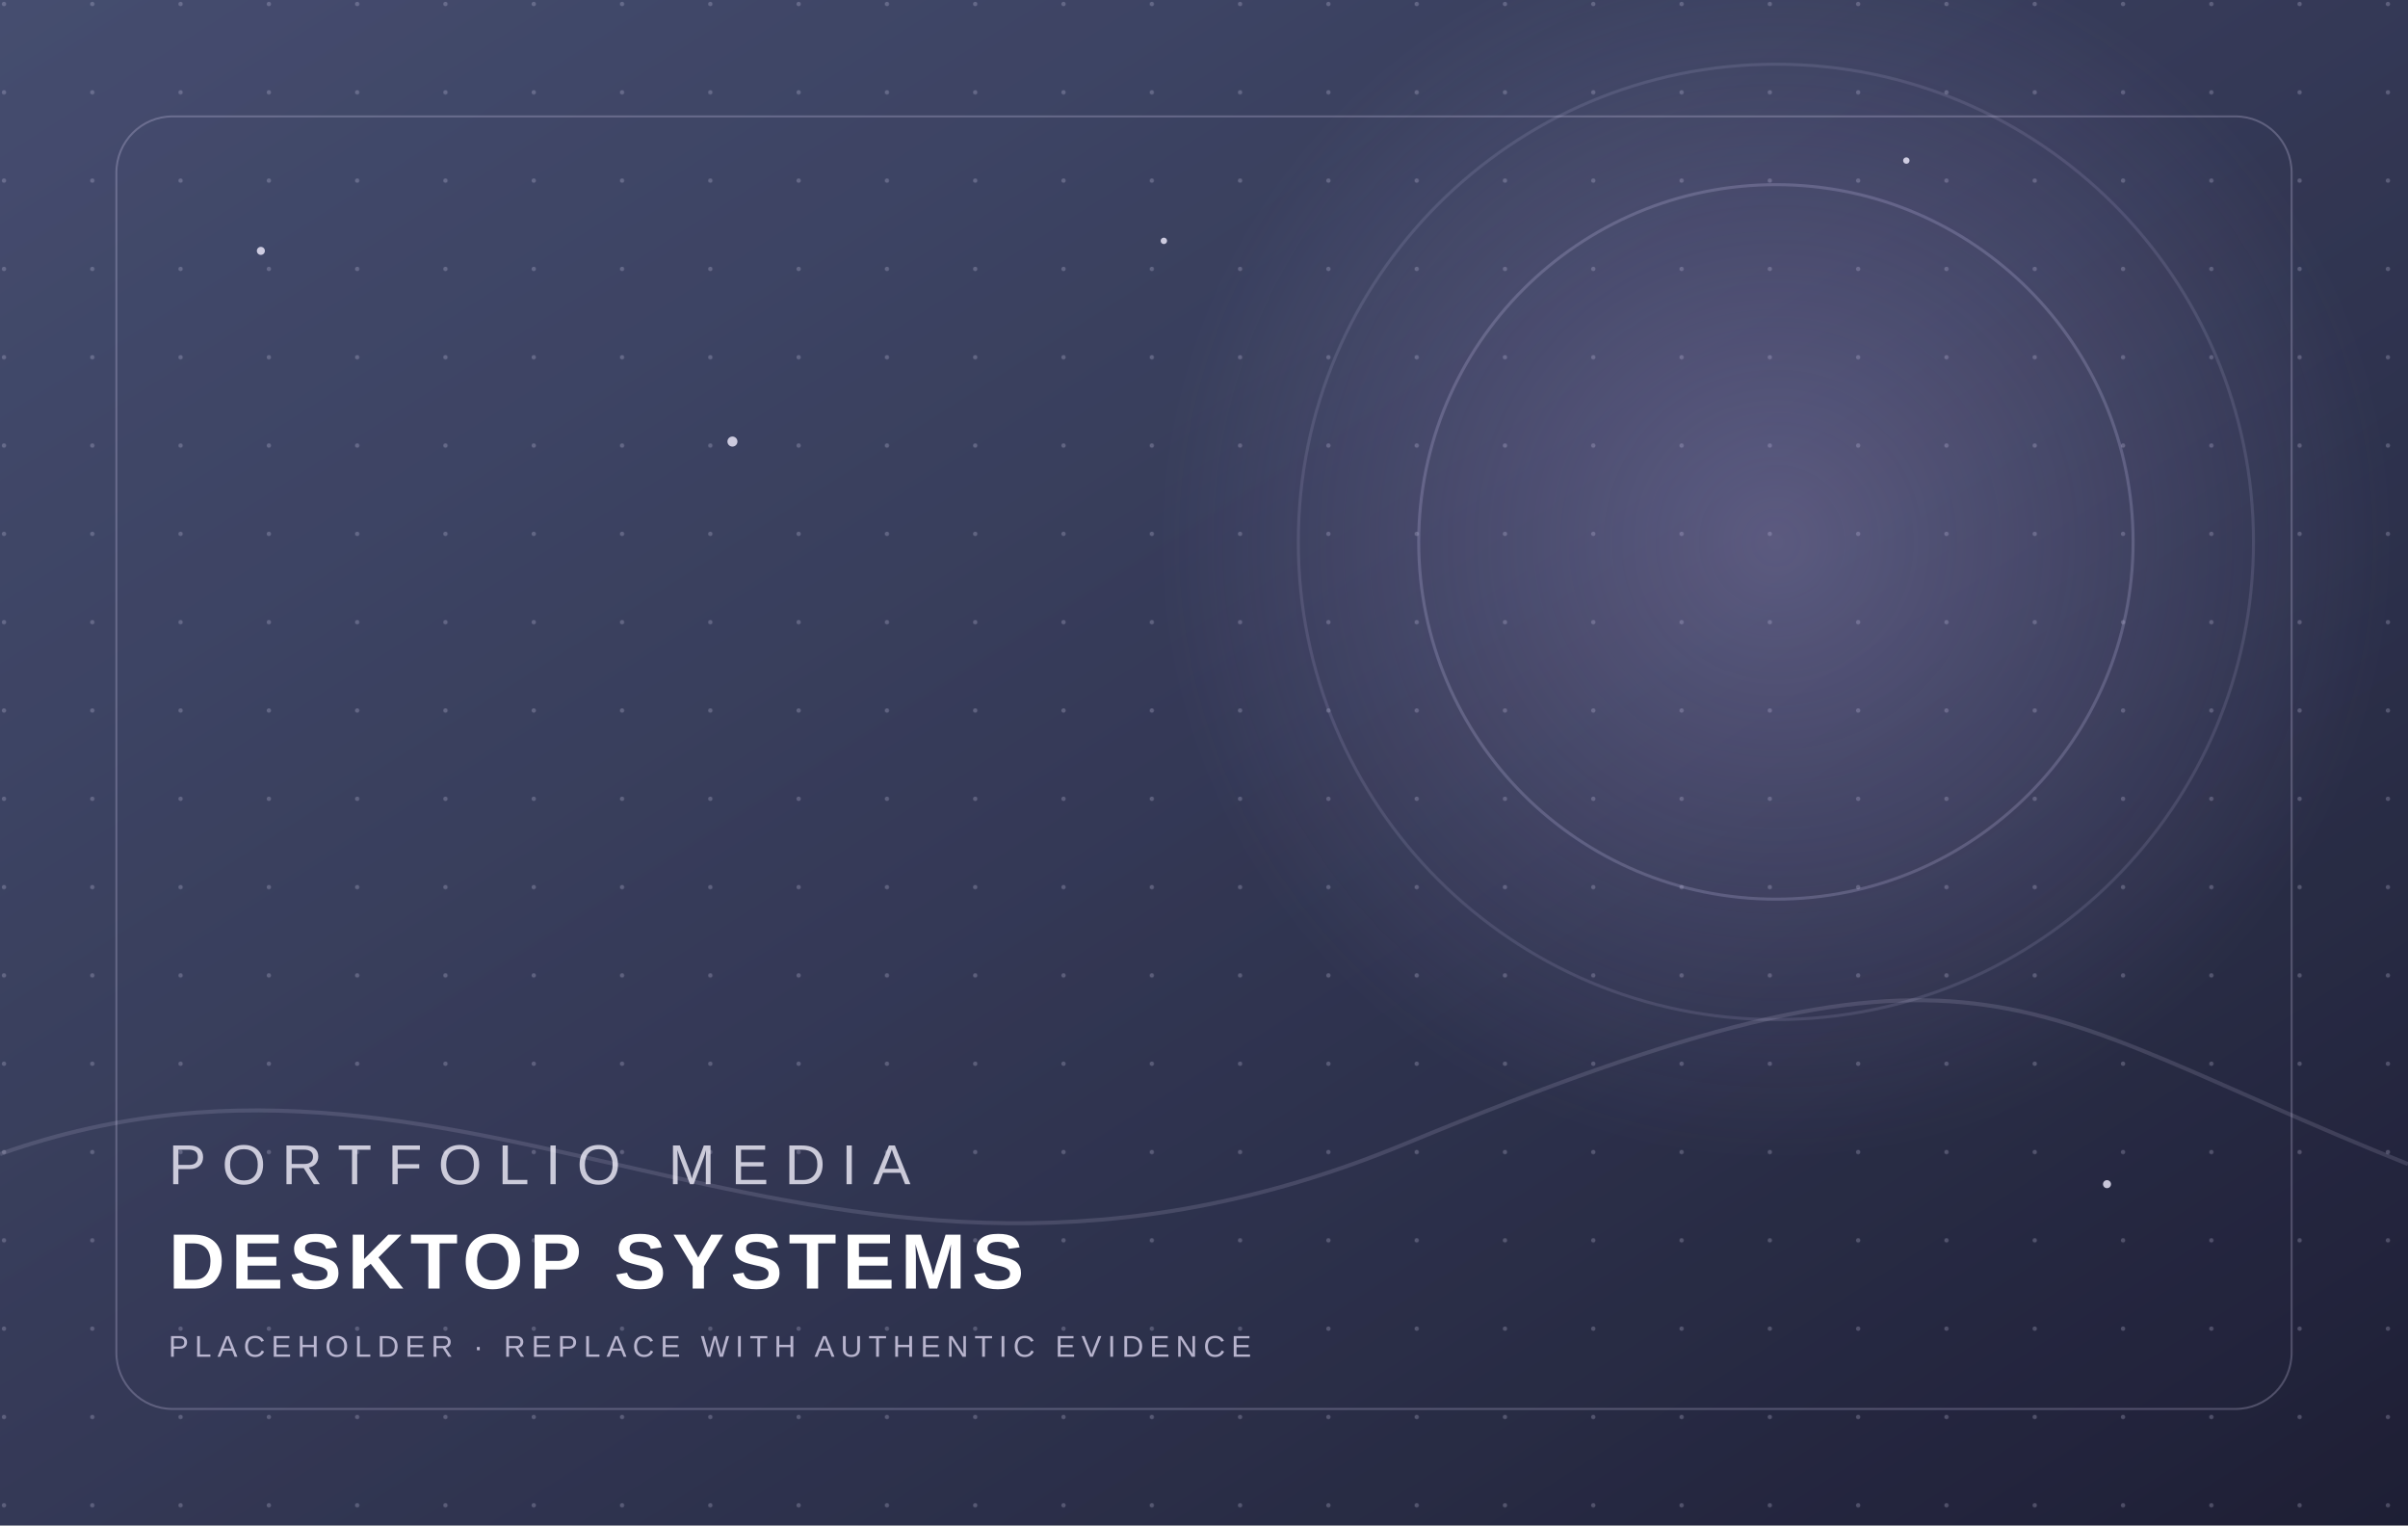
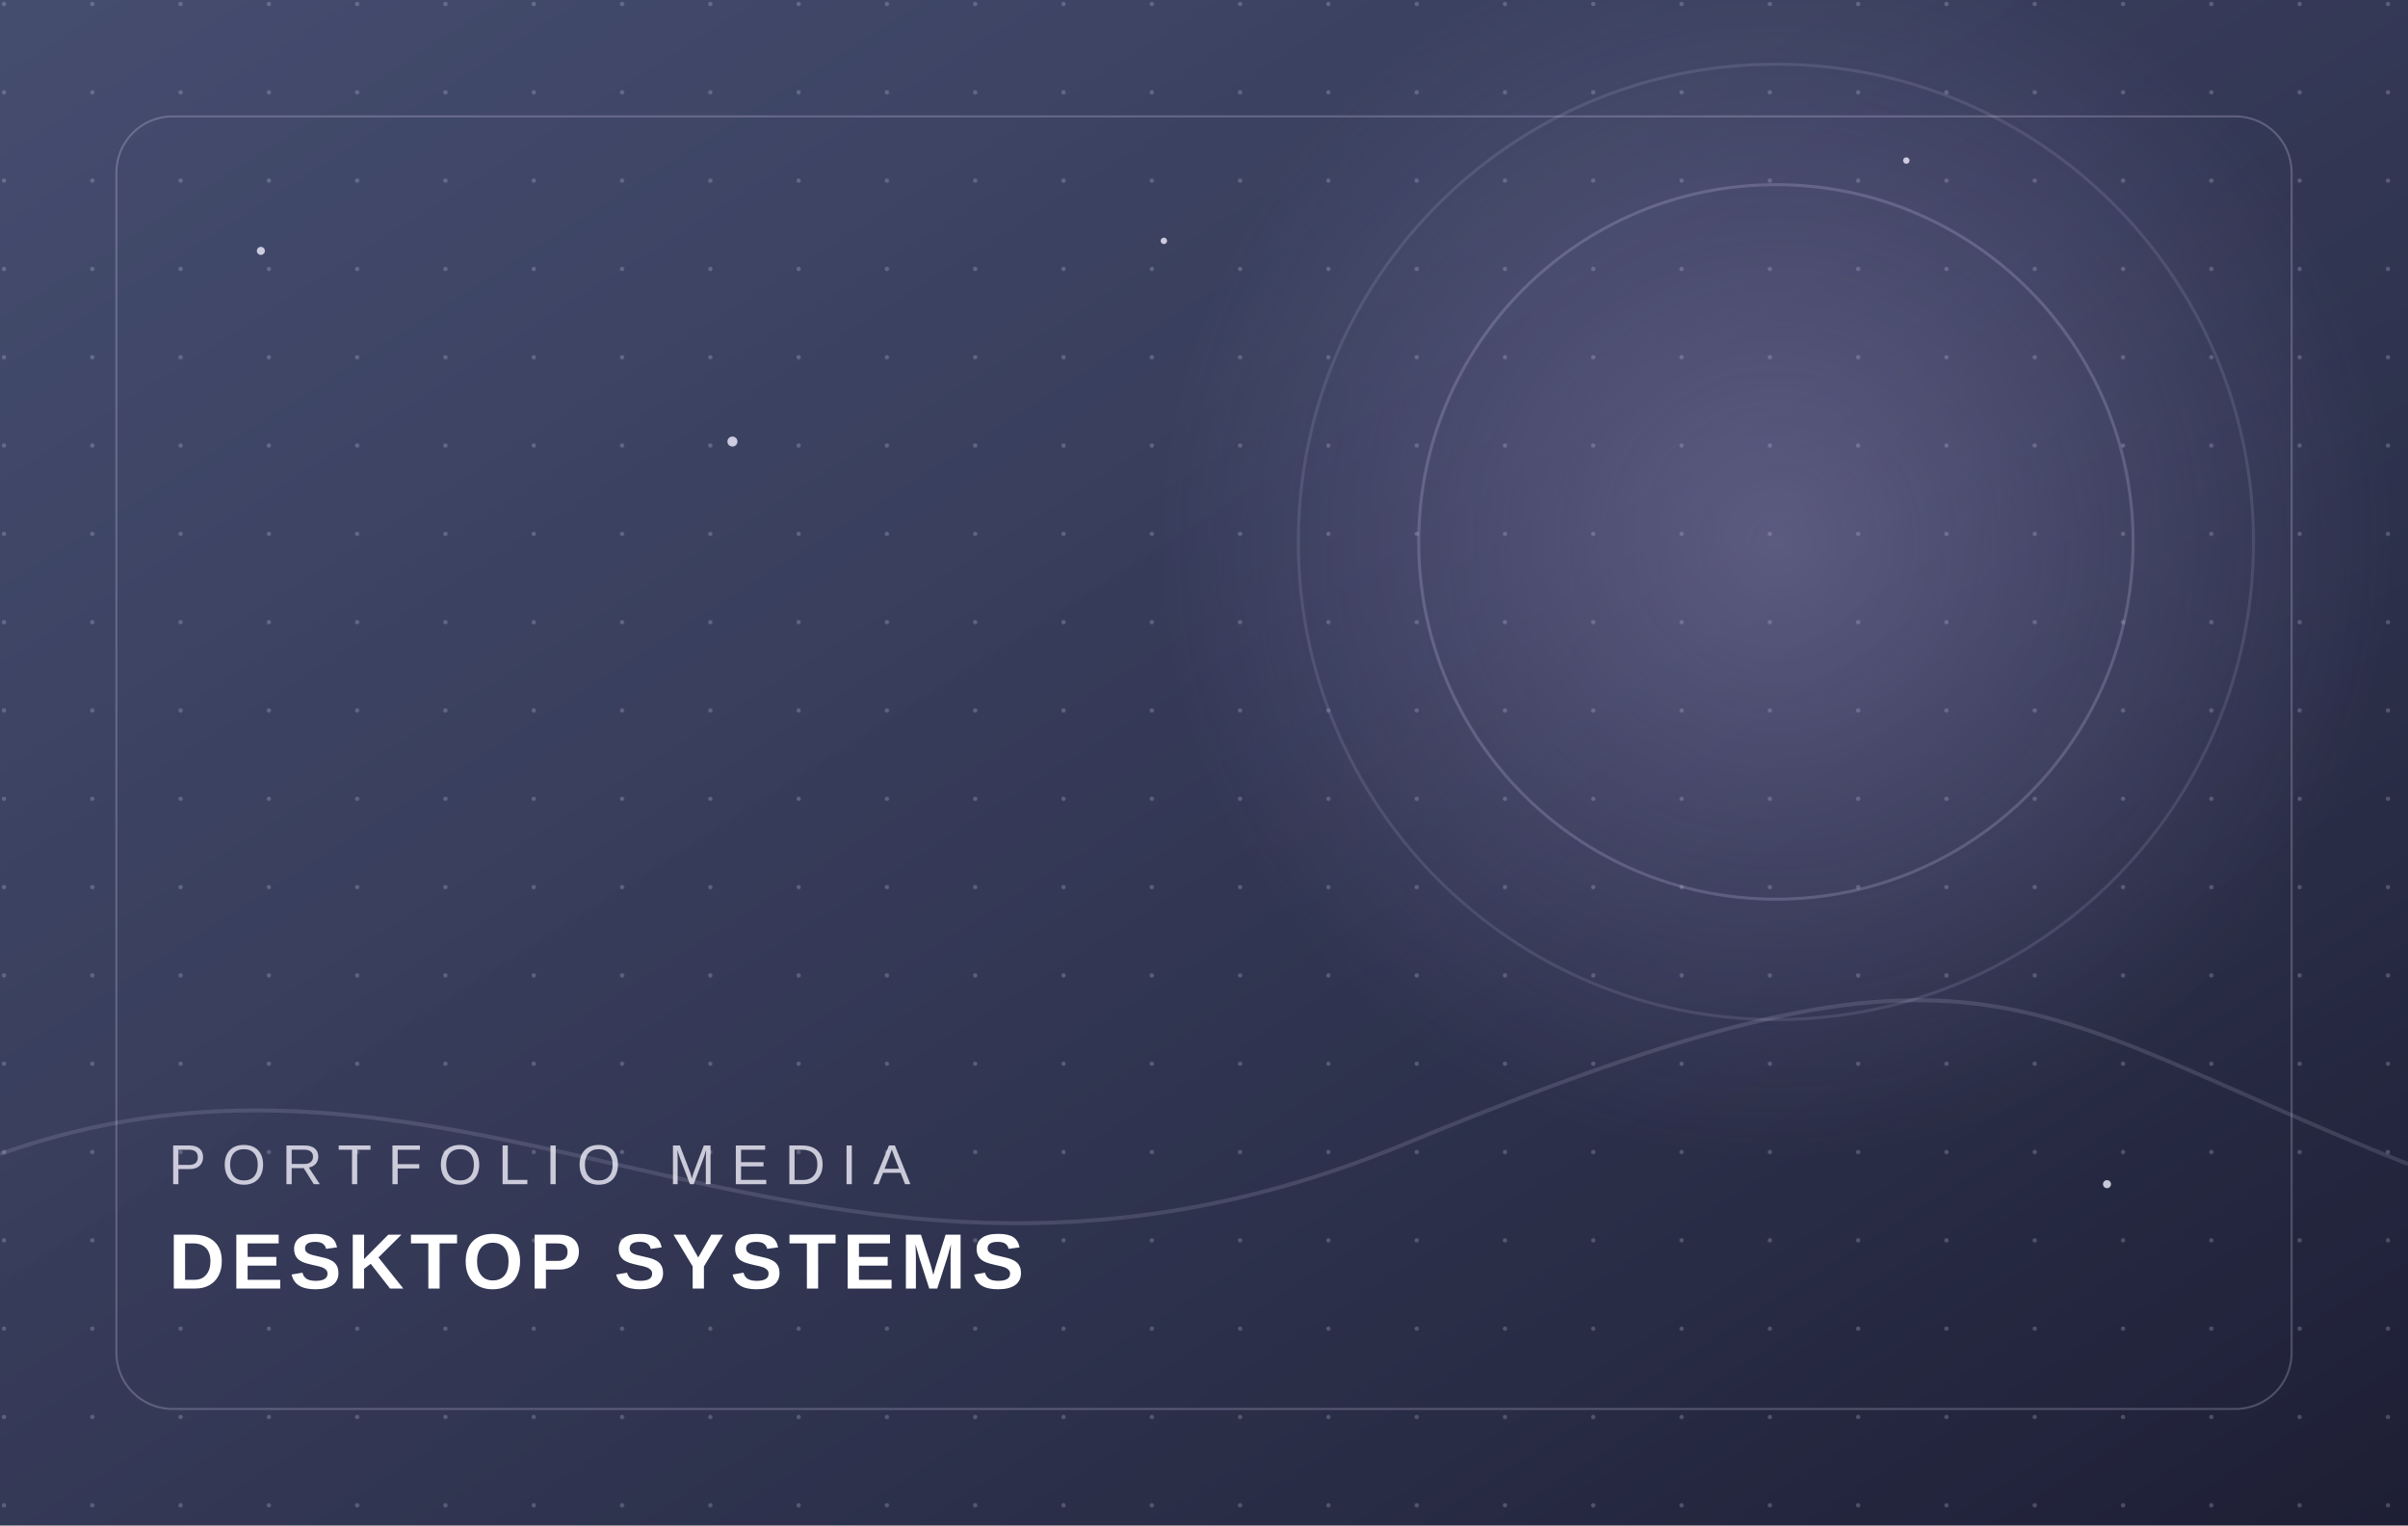
- <svg xmlns="http://www.w3.org/2000/svg" viewBox="0 0 1200 760" role="img" aria-label="Placeholder image for DESKTOP SYSTEMS">
+ <svg xmlns="http://www.w3.org/2000/svg" viewBox="0 0 1200 760" role="img" aria-label="Cover image for DESKTOP SYSTEMS">
  <defs>
    <linearGradient id="g" x1="0" y1="0" x2="1" y2="1">
      <stop offset="0" stop-color="#6C78A8" stop-opacity=".8" />
      <stop offset="1" stop-color="#22233C" />
    </linearGradient>
    <radialGradient id="r">
      <stop offset="0" stop-color="#C5B7F4" stop-opacity=".28" />
      <stop offset="1" stop-color="#C5B7F4" stop-opacity="0" />
    </radialGradient>
    <pattern id="p" width="44" height="44" patternUnits="userSpaceOnUse">
      <circle cx="2" cy="2" r="1.1" fill="#E8E4FF" opacity=".22" />
    </pattern>
  </defs>
  <rect width="1200" height="760" fill="#101221" />
  <rect width="1200" height="760" fill="url(#g)" opacity=".72" />
  <rect width="1200" height="760" fill="url(#p)" />
  <circle cx="885" cy="270" r="310" fill="url(#r)" />
  <circle cx="885" cy="270" r="178" fill="none" stroke="#DCD4FF" stroke-opacity=".20" stroke-width="1.5" />
  <circle cx="885" cy="270" r="238" fill="none" stroke="#DCD4FF" stroke-opacity=".12" stroke-width="1.5" />
  <path d="M0 575 C240 490 410 690 700 570 S1000 500 1200 580" stroke="#E6DEFF" stroke-opacity=".14" stroke-width="2" fill="none" />
  <g fill="#F1EDFF" opacity=".8">
    <circle cx="130" cy="125" r="2" />
    <circle cx="365" cy="220" r="2.5" />
    <circle cx="580" cy="120" r="1.6" />
    <circle cx="1050" cy="590" r="2" />
    <circle cx="950" cy="80" r="1.6" />
  </g>
  <rect x="58" y="58" width="1084" height="644" rx="28" fill="none" stroke="#E5DFFF" stroke-opacity=".24" />
  <text x="84" y="590" fill="#F6F3FF" font-family="Arial, sans-serif" font-size="28" letter-spacing="8" opacity=".78">PORTFOLIO MEDIA</text>
  <text x="84" y="642" fill="#FFFFFF" font-family="Arial, sans-serif" font-weight="700" font-size="39" letter-spacing="3">DESKTOP SYSTEMS</text>
-   <text x="84" y="676" fill="#E3DDF6" font-family="Arial, sans-serif" font-size="15" letter-spacing="3" opacity=".76">PLACEHOLDER · REPLACE WITH AUTHENTIC EVIDENCE</text>
</svg>
